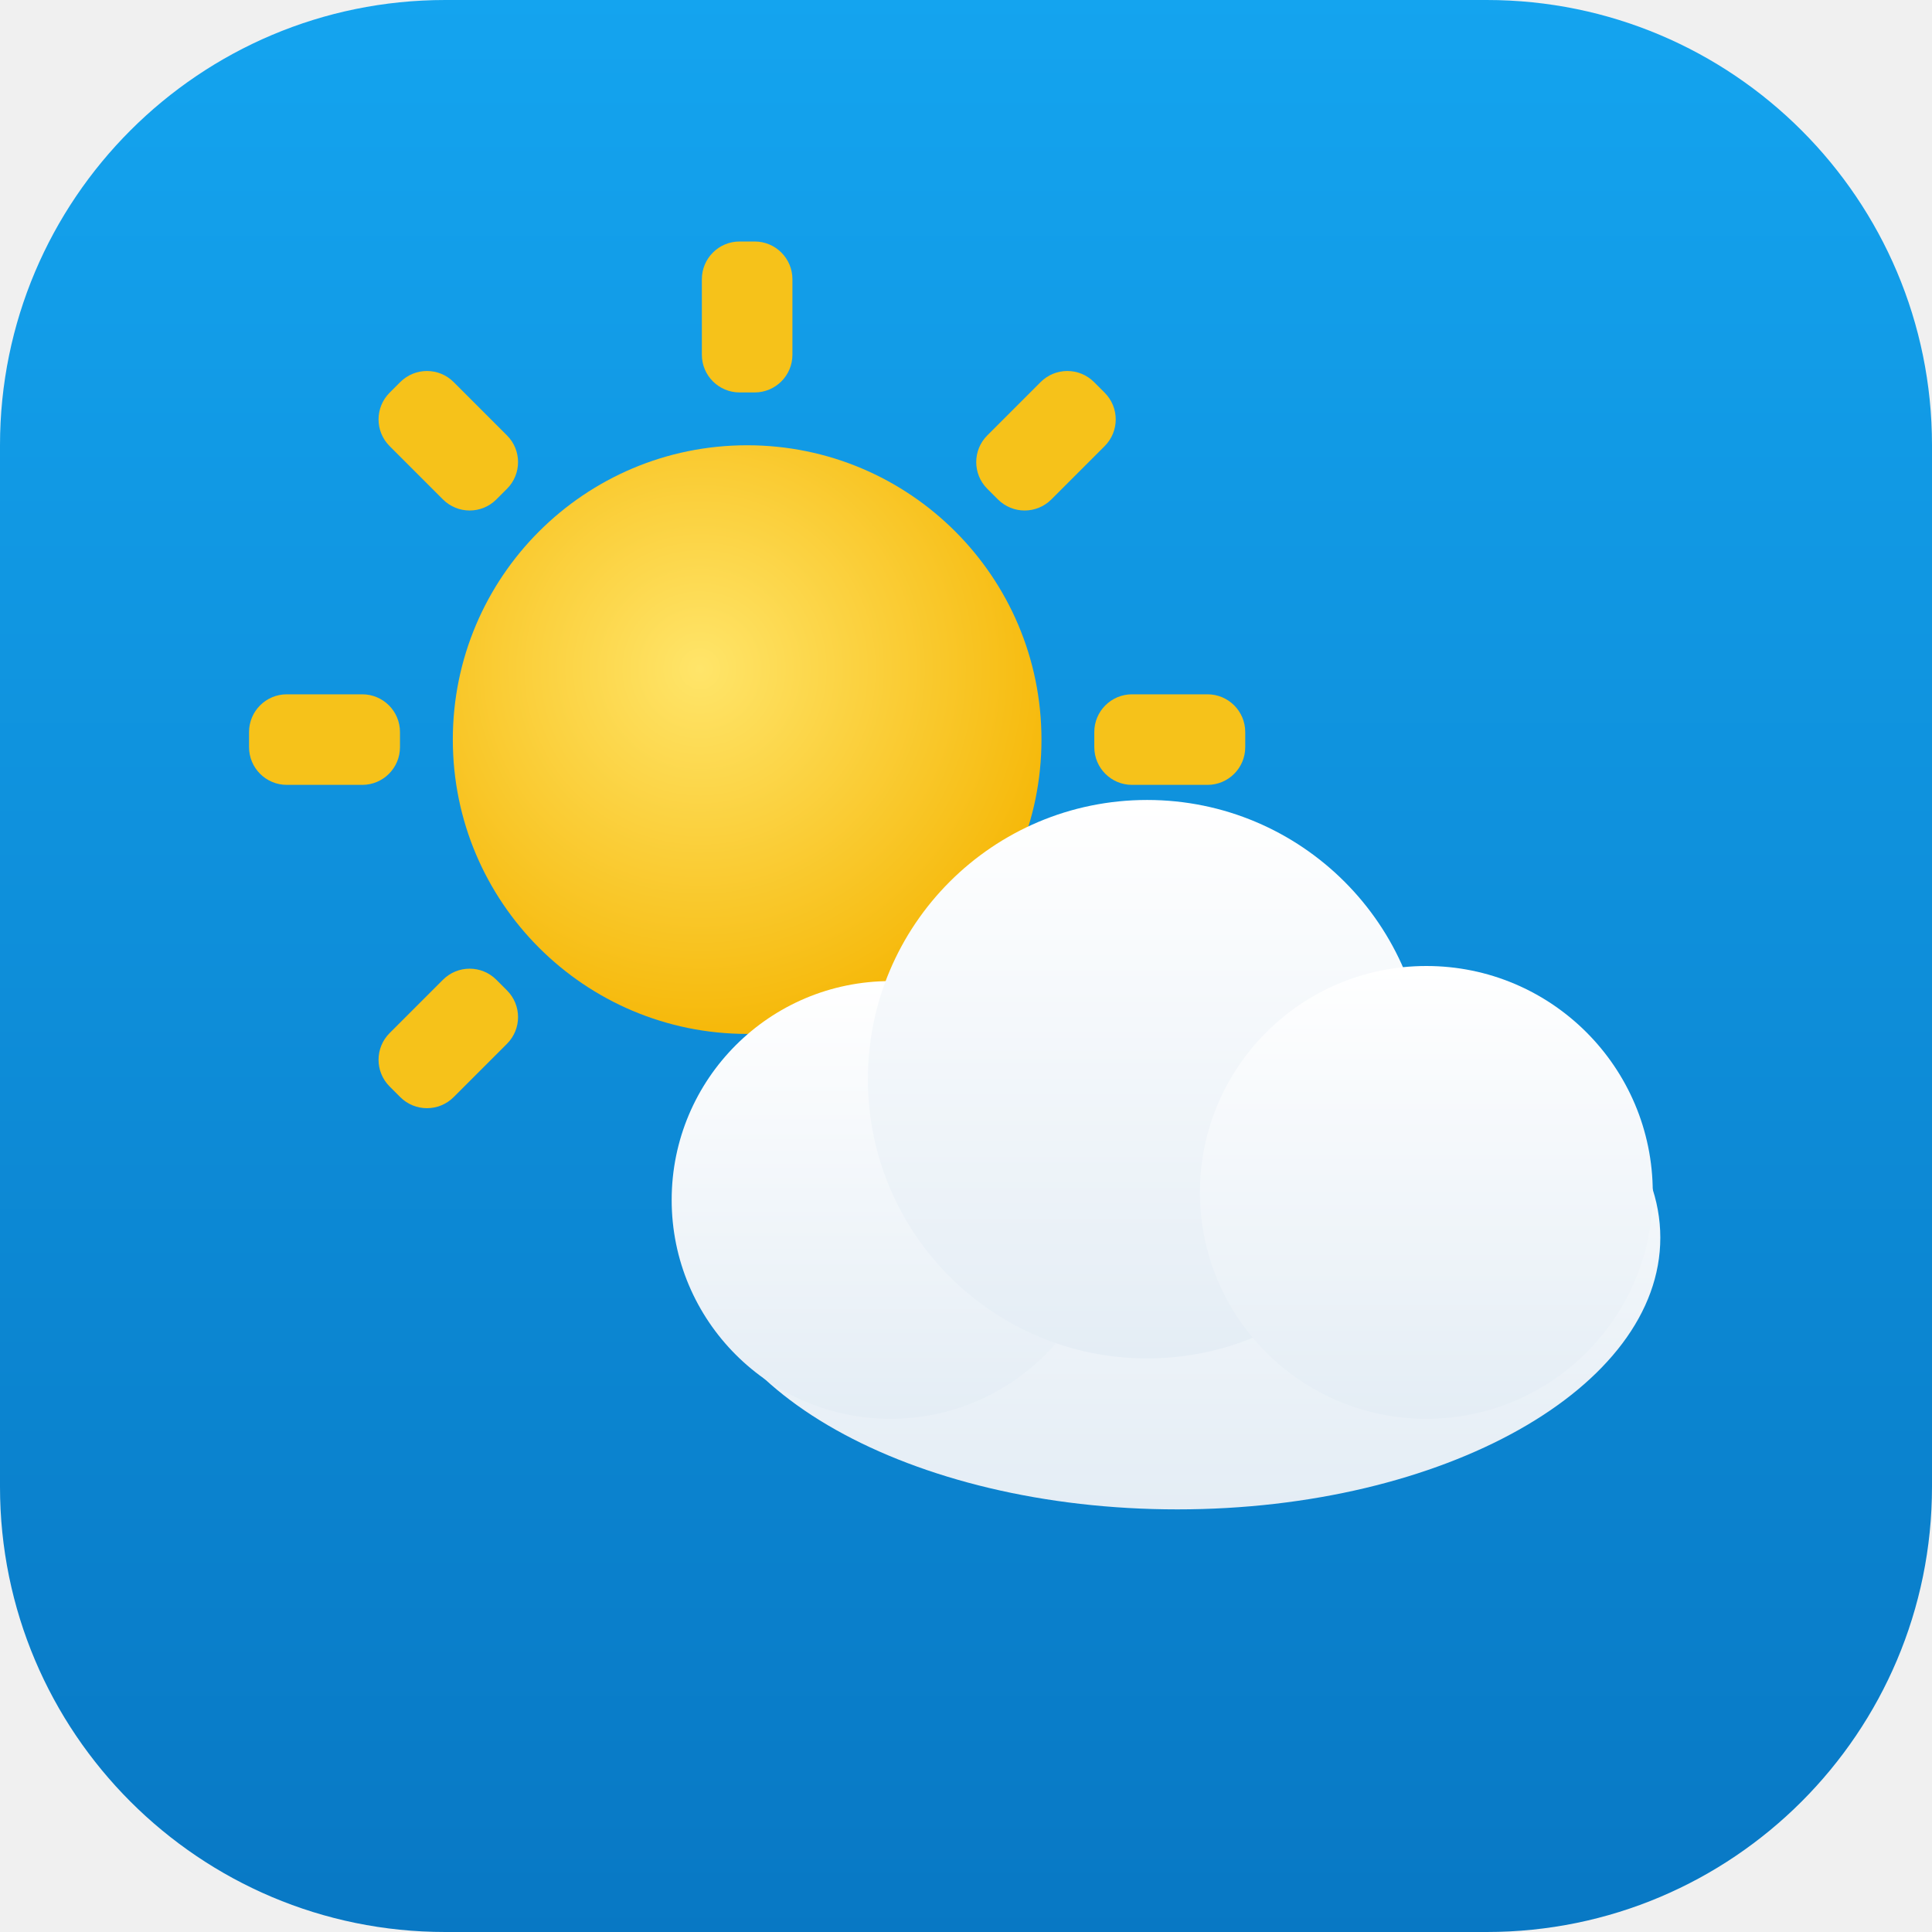
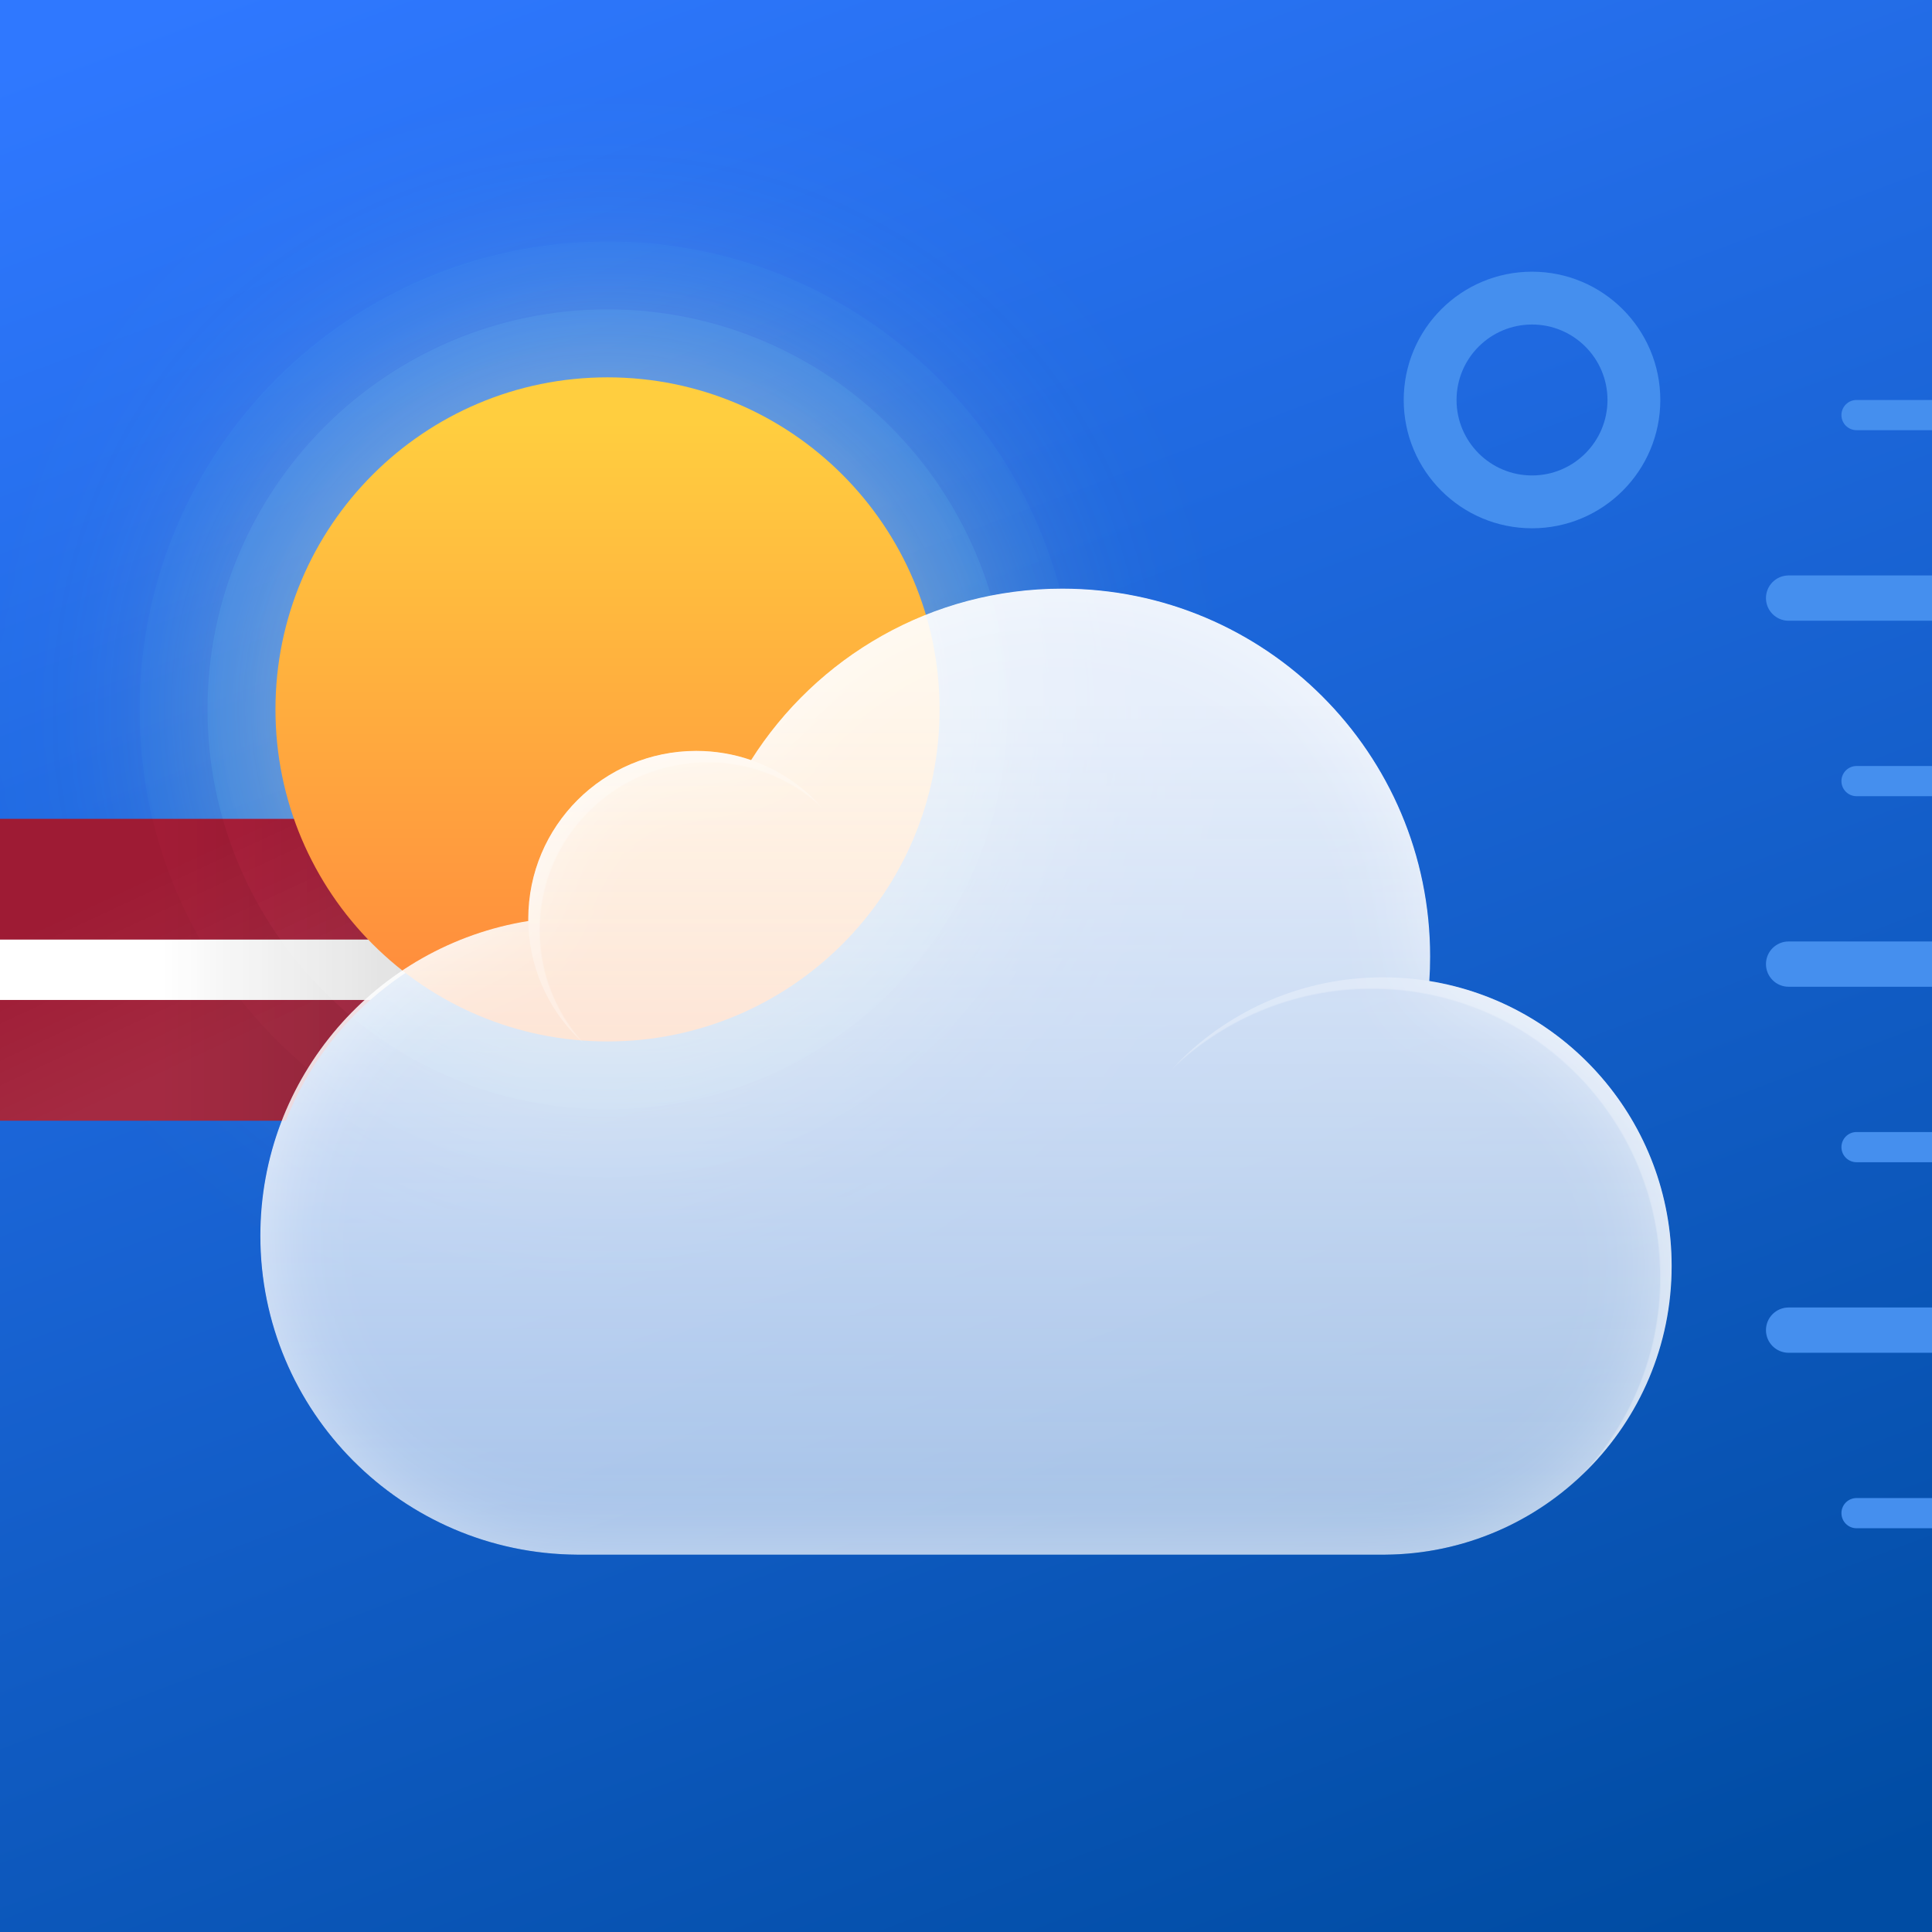
- <svg xmlns="http://www.w3.org/2000/svg" viewBox="0 0 512 512" role="img" aria-label="Latvia Weather">
+ <svg xmlns="http://www.w3.org/2000/svg" xmlns:xlink="http://www.w3.org/1999/xlink" width="512" height="512" viewBox="0 0 512 512" version="1.1" role="img" aria-label="Latvia Weather">
  <defs>
-     <linearGradient id="tile" x1="0" y1="0" x2="0" y2="1">
-       <stop offset="0" stop-color="#14a4ef" />
-       <stop offset="1" stop-color="#0878c4" />
+     <linearGradient x1="55.988%" y1="-16.908%" x2="98.388%" y2="95.719%" id="linearGradient-1">
+       <stop stop-color="#2F78FF" offset="0%" />
+       <stop stop-color="#004CA3" offset="100%" />
    </linearGradient>
-     <radialGradient id="sun" cx="42%" cy="38%" r="68%">
-       <stop offset="0" stop-color="#ffe56a" />
-       <stop offset="1" stop-color="#f5b400" />
-     </radialGradient>
-     <linearGradient id="cloud" x1="0" y1="0" x2="0" y2="1">
-       <stop offset="0" stop-color="#ffffff" />
-       <stop offset="1" stop-color="#e4edf5" />
+     <filter x="-45.5%" y="-45.5%" width="190.9%" height="190.9%" filterUnits="objectBoundingBox" id="filter-2">
+       <feGaussianBlur stdDeviation="30" in="SourceGraphic" />
+     </filter>
+     <path d="M74.821,-0.001 C74.28,3.922 74,7.928 74,12 C74,40.255 87.469,65.364 108.338,81.255 C85.274,96.114 70,122.024 70,151.5 C70,154.712 70.181,157.882 70.535,161 L-9.23705556e-14,161 L-9.23705556e-14,0 Z" id="path-3" />
+     <linearGradient x1="16.074%" y1="26.168%" x2="50%" y2="62.5%" id="linearGradient-5">
+       <stop stop-color="#FFFFFF" stop-opacity="0" offset="0%" />
+       <stop stop-color="#FFFFFF" stop-opacity="0.5" offset="100%" />
    </linearGradient>
+     <polyline id="path-6" points="0 0 160 0 160 80 0 80" />
+     <linearGradient x1="0%" y1="37.924%" x2="215.358%" y2="37.924%" id="linearGradient-7">
+       <stop stop-color="#000000" stop-opacity="0" offset="0%" />
+       <stop stop-color="#010001" stop-opacity="0.8" offset="100%" />
+     </linearGradient>
+     <linearGradient x1="50%" y1="6.761%" x2="50%" y2="98.196%" id="linearGradient-8">
+       <stop stop-color="#FFCE3F" offset="0%" />
+       <stop stop-color="#FF873D" offset="100%" />
+     </linearGradient>
+     <linearGradient x1="50%" y1="100%" x2="50%" y2="11.865%" id="linearGradient-9">
+       <stop stop-color="#F9FCFF" stop-opacity="0.64" offset="0%" />
+       <stop stop-color="#FFFFFF" stop-opacity="0.894" offset="100%" />
+     </linearGradient>
+     <path d="M140.004,180.072 C140.001,179.882 140,179.691 140,179.5 C140,154.923 159.923,135 184.5,135 C189.596,135 194.492,135.857 199.051,137.434 C216.33,110.129 246.798,92 281.5,92 C335.348,92 379,135.652 379,189.5 C379,191.678 378.929,193.839 378.788,195.982 C415.196,201.86 443,233.433 443,271.5 C443,313.583 409.02,347.729 367,348 L153,348 C106.562,347.729 69,310.001 69,263.5 C69,221.426 99.751,186.533 140.004,180.072 L140.004,180.072 Z" id="path-10" />
+     <filter x="-3.2%" y="-4.7%" width="106.4%" height="109.4%" filterUnits="objectBoundingBox" id="filter-11">
+       <feGaussianBlur stdDeviation="11" in="SourceAlpha" result="shadowBlurInner1" />
+       <feOffset dx="0" dy="2" in="shadowBlurInner1" result="shadowOffsetInner1" />
+       <feComposite in="shadowOffsetInner1" in2="SourceAlpha" operator="arithmetic" k2="-1" k3="1" result="shadowInnerInner1" />
+       <feColorMatrix values="0 0 0 0 1   0 0 0 0 1   0 0 0 0 1  0 0 0 0.5 0" type="matrix" in="shadowInnerInner1" />
+     </filter>
+     <circle id="path-12" cx="184.5" cy="179.5" r="44.5" />
+     <filter x="-1.7%" y="-1.7%" width="103.4%" height="103.4%" filterUnits="objectBoundingBox" id="filter-13">
+       <feOffset dx="3" dy="3" in="SourceAlpha" result="shadowOffsetInner1" />
+       <feComposite in="shadowOffsetInner1" in2="SourceAlpha" operator="arithmetic" k2="-1" k3="1" result="shadowInnerInner1" />
+       <feColorMatrix values="0 0 0 0 1   0 0 0 0 1   0 0 0 0 1  0 0 0 0.3 0" type="matrix" in="shadowInnerInner1" />
+     </filter>
+     <circle id="path-14" cx="366.5" cy="271.5" r="76.5" />
+     <filter x="-1.0%" y="-1.0%" width="102.0%" height="102.0%" filterUnits="objectBoundingBox" id="filter-15">
+       <feOffset dx="-3" dy="3" in="SourceAlpha" result="shadowOffsetInner1" />
+       <feComposite in="shadowOffsetInner1" in2="SourceAlpha" operator="arithmetic" k2="-1" k3="1" result="shadowInnerInner1" />
+       <feColorMatrix values="0 0 0 0 1   0 0 0 0 1   0 0 0 0 1  0 0 0 0.3 0" type="matrix" in="shadowInnerInner1" />
+     </filter>
  </defs>
-   <rect width="512" height="512" rx="118" fill="url(#tile)" />
-   <g transform="translate(198 196)" fill="#f6c21a">
-     <g>
-       <rect x="-12" y="-132" width="24" height="40" rx="10" />
-       <rect x="-12" y="-132" width="24" height="40" rx="10" transform="rotate(45)" />
-       <rect x="-12" y="-132" width="24" height="40" rx="10" transform="rotate(90)" />
-       <rect x="-12" y="-132" width="24" height="40" rx="10" transform="rotate(135)" />
-       <rect x="-12" y="-132" width="24" height="40" rx="10" transform="rotate(180)" />
-       <rect x="-12" y="-132" width="24" height="40" rx="10" transform="rotate(225)" />
-       <rect x="-12" y="-132" width="24" height="40" rx="10" transform="rotate(270)" />
-       <rect x="-12" y="-132" width="24" height="40" rx="10" transform="rotate(315)" />
+   <g id="Icon-3" stroke="none" fill="none">
+     <rect id="Background" fill="url(#linearGradient-1)" fill-rule="nonzero" x="0" y="0" width="512" height="512" />
+     <g id="Glyph" stroke-width="1" fill-rule="evenodd" transform="translate(0, 64)">
+       <circle id="sun-glow" fill="#FFE6AA" fill-rule="nonzero" opacity="0.4" filter="url(#filter-2)" cx="161" cy="124" r="99" />
+       <g id="flag-cut" transform="translate(0, 112)">
+         <mask id="mask-4" fill="white">
+           <use xlink:href="#path-3" />
+         </mask>
+         <g id="mask" fill-rule="nonzero" />
+         <g id="flag" mask="url(#mask-4)">
+           <g transform="translate(0, 41)" id="Path">
+             <g fill="none">
+               <use fill="#9E1B34" xlink:href="#path-6" />
+               <use fill-opacity="0.13" fill="url(#linearGradient-5)" style="mix-blend-mode: screen;" xlink:href="#path-6" />
+             </g>
+             <polyline fill="#FFFFFF" points="0 32 160 32 160 48 0 48" />
+           </g>
+         </g>
+         <rect id="shade" fill-opacity="0.41" fill="url(#linearGradient-7)" fill-rule="nonzero" opacity="0.871" mask="url(#mask-4)" x="43" y="41" width="66" height="80" />
+       </g>
+       <circle id="sun-beam" fill-opacity="0.04" fill="#FFFFFF" fill-rule="nonzero" style="mix-blend-mode: overlay;" cx="161" cy="124" r="124" />
+       <circle id="sun-beam" fill-opacity="0.08" fill="#FFFFFF" fill-rule="nonzero" style="mix-blend-mode: overlay;" cx="161" cy="124" r="106" />
+       <circle id="sun" fill="url(#linearGradient-8)" fill-rule="nonzero" cx="161" cy="124" r="88" />
+       <g id="cloud" fill-rule="nonzero">
+         <use fill="url(#linearGradient-9)" xlink:href="#path-10" />
+         <use fill="black" fill-opacity="1" filter="url(#filter-11)" xlink:href="#path-10" />
+       </g>
+       <g id="cloud-light" fill-rule="nonzero" fill="black" fill-opacity="1">
+         <use filter="url(#filter-13)" xlink:href="#path-12" />
+       </g>
+       <g id="cloud-light" fill-rule="nonzero" fill="black" fill-opacity="1">
+         <use filter="url(#filter-15)" xlink:href="#path-14" />
+       </g>
+       <path d="M406,62 C417.046,62 426,53.046 426,42 C426,30.954 417.046,22 406,22 C394.954,22 386,30.954 386,42 C386,53.046 394.954,62 406,62 Z M406,76 C387.222,76 372,60.778 372,42 C372,23.222 387.222,8 406,8 C424.778,8 440,23.222 440,42 C440,60.778 424.778,76 406,76 Z" id="degree" fill="#458FEE" fill-rule="nonzero" />
+       <path d="M474,185.5 L512,185.5 L512,197.5 L474,197.5 C470.686,197.5 468,194.814 468,191.5 C468,188.186 470.686,185.5 474,185.5 Z M474,88.5 L512,88.5 L512,100.5 L474,100.5 C470.686,100.5 468,97.814 468,94.5 C468,91.186 470.686,88.5 474,88.5 Z M492,139 L512,139 L512,147 L492,147 C489.791,147 488,145.209 488,143 C488,140.791 489.791,139 492,139 Z M492,42 L512,42 L512,50 L492,50 C489.791,50 488,48.209 488,46 C488,43.791 489.791,42 492,42 Z M492,236 L512,236 L512,244 L492,244 C489.791,244 488,242.209 488,240 C488,237.791 489.791,236 492,236 Z M492,333 L512,333 L512,341 L492,341 C489.791,341 488,339.209 488,337 C488,334.791 489.791,333 492,333 Z M474,282.5 L512,282.5 L512,294.5 L474,294.5 C470.686,294.5 468,291.814 468,288.5 C468,285.186 470.686,282.5 474,282.5 Z" id="temp-met" fill="#458FEE" fill-rule="nonzero" />
    </g>
-     <circle r="78" fill="url(#sun)" />
-   </g>
-   <g fill="url(#cloud)">
-     <ellipse cx="312" cy="328" rx="128" ry="72" />
-     <circle cx="236" cy="318" r="58" />
-     <circle cx="304" cy="286" r="74" />
-     <circle cx="378" cy="316" r="60" />
  </g>
</svg>
